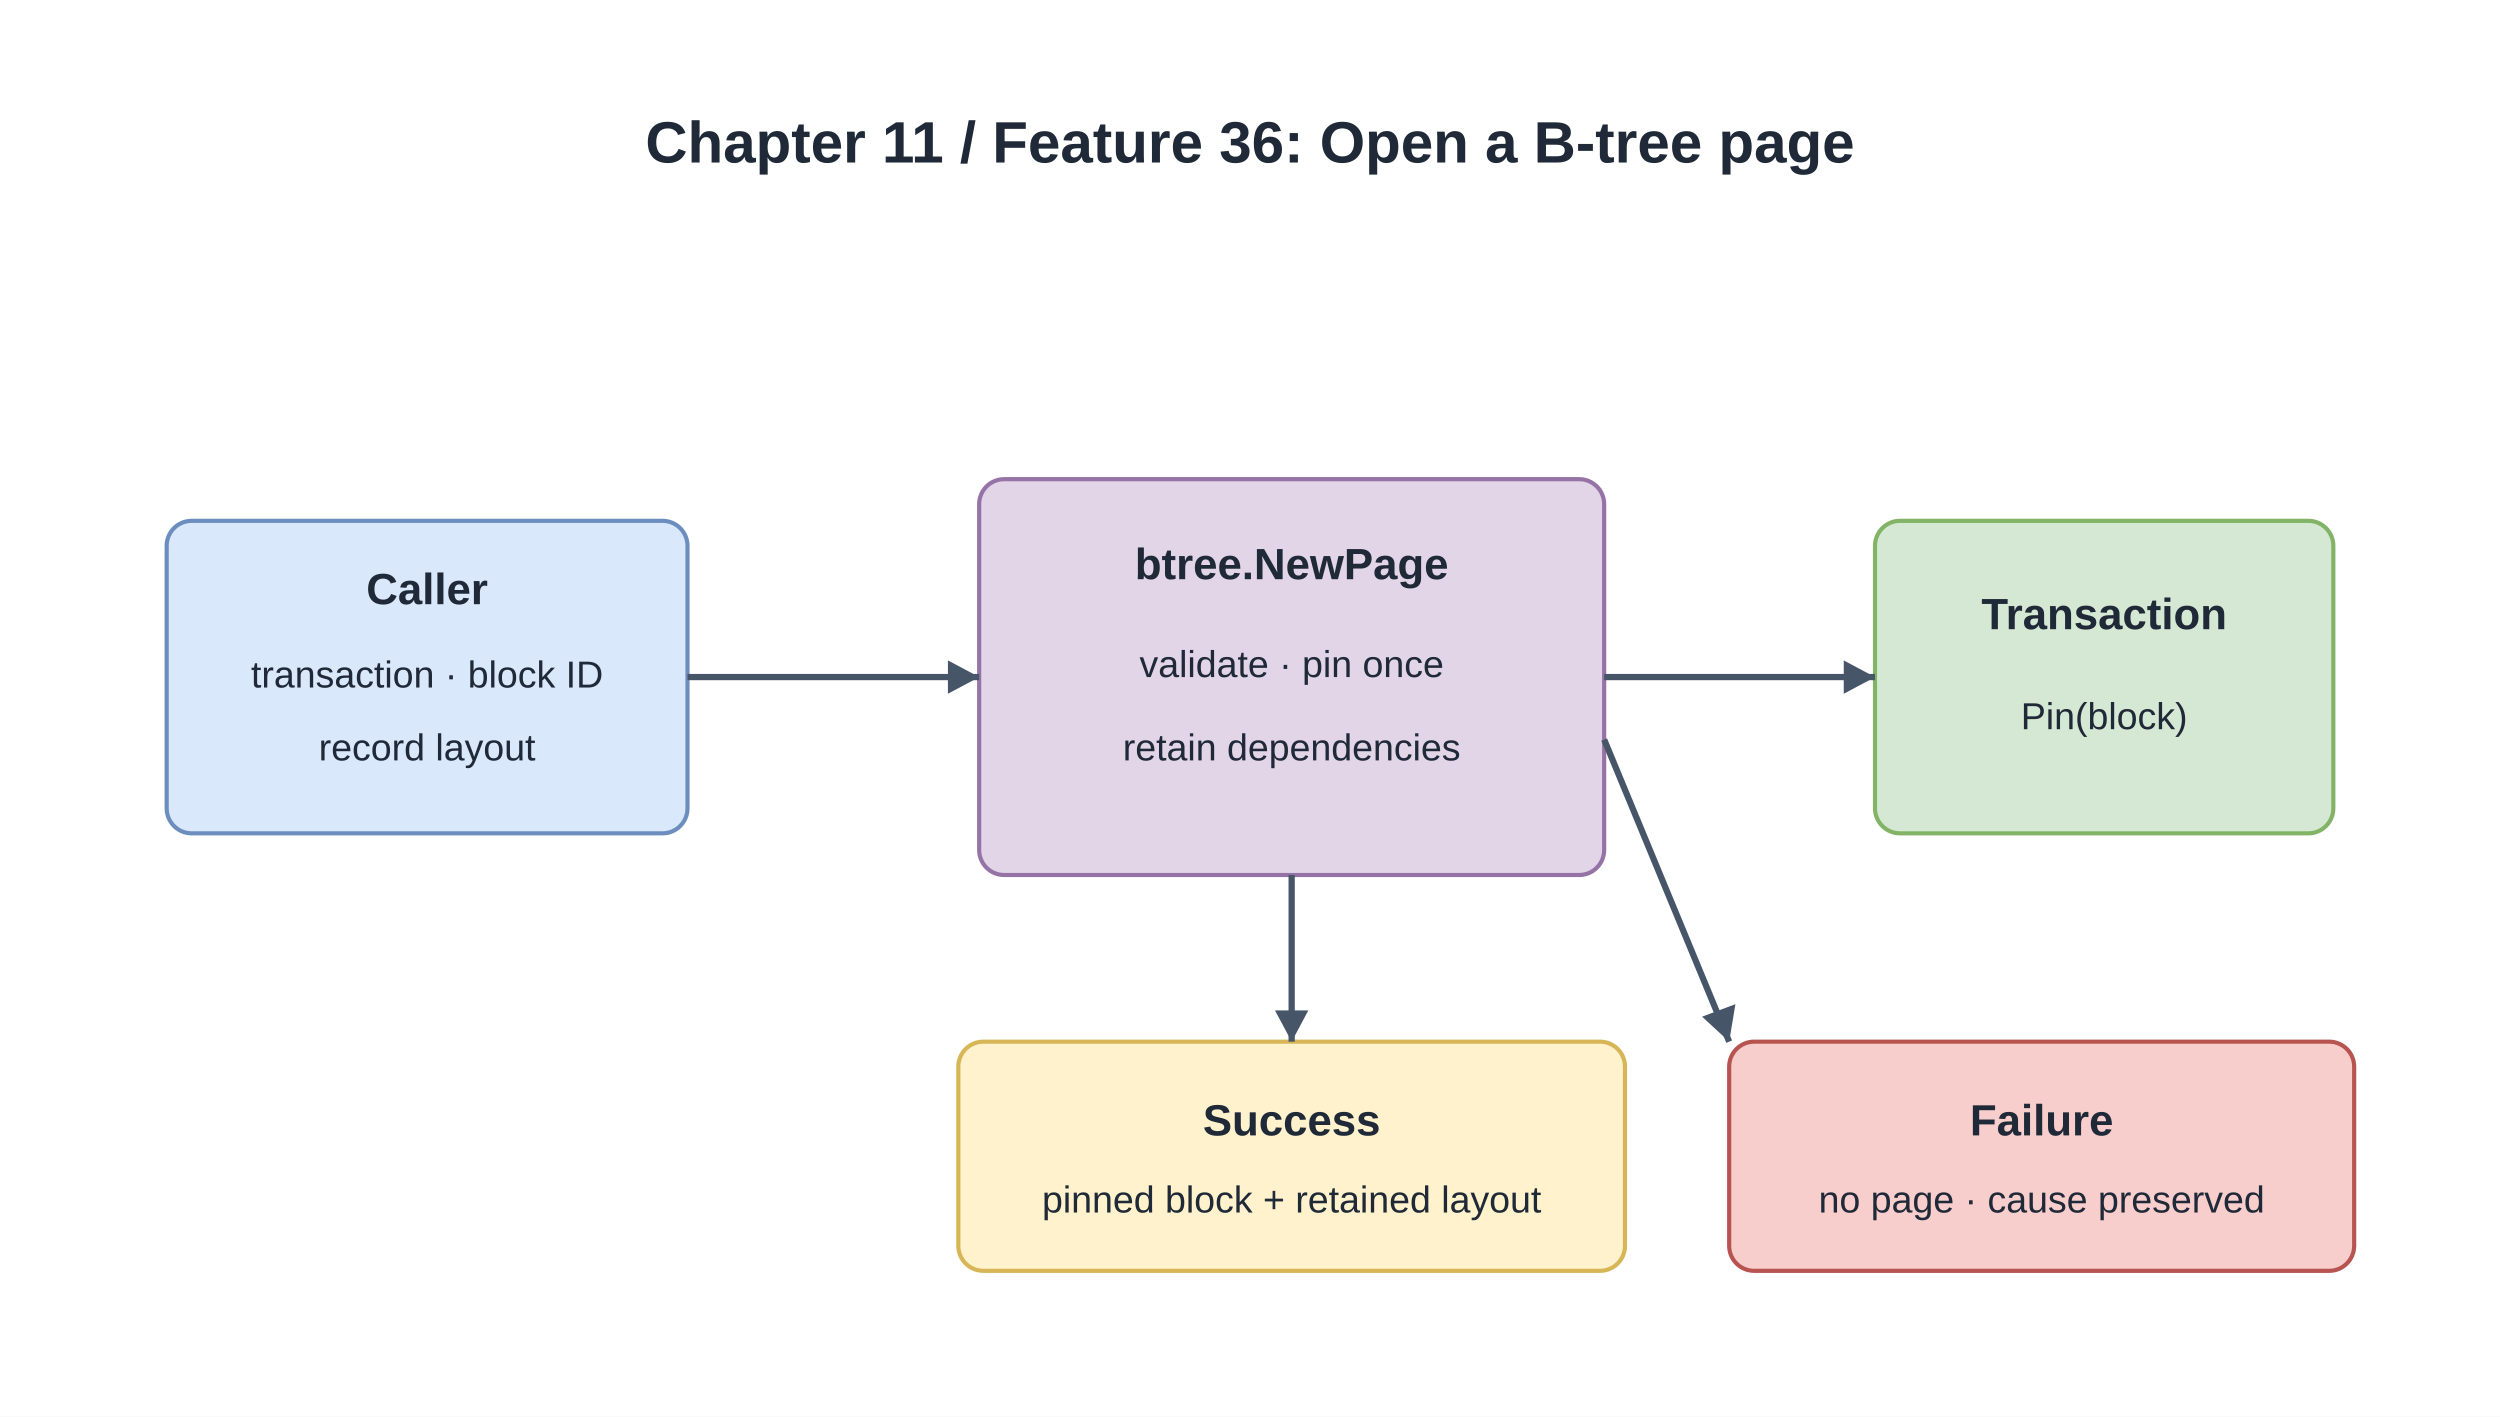
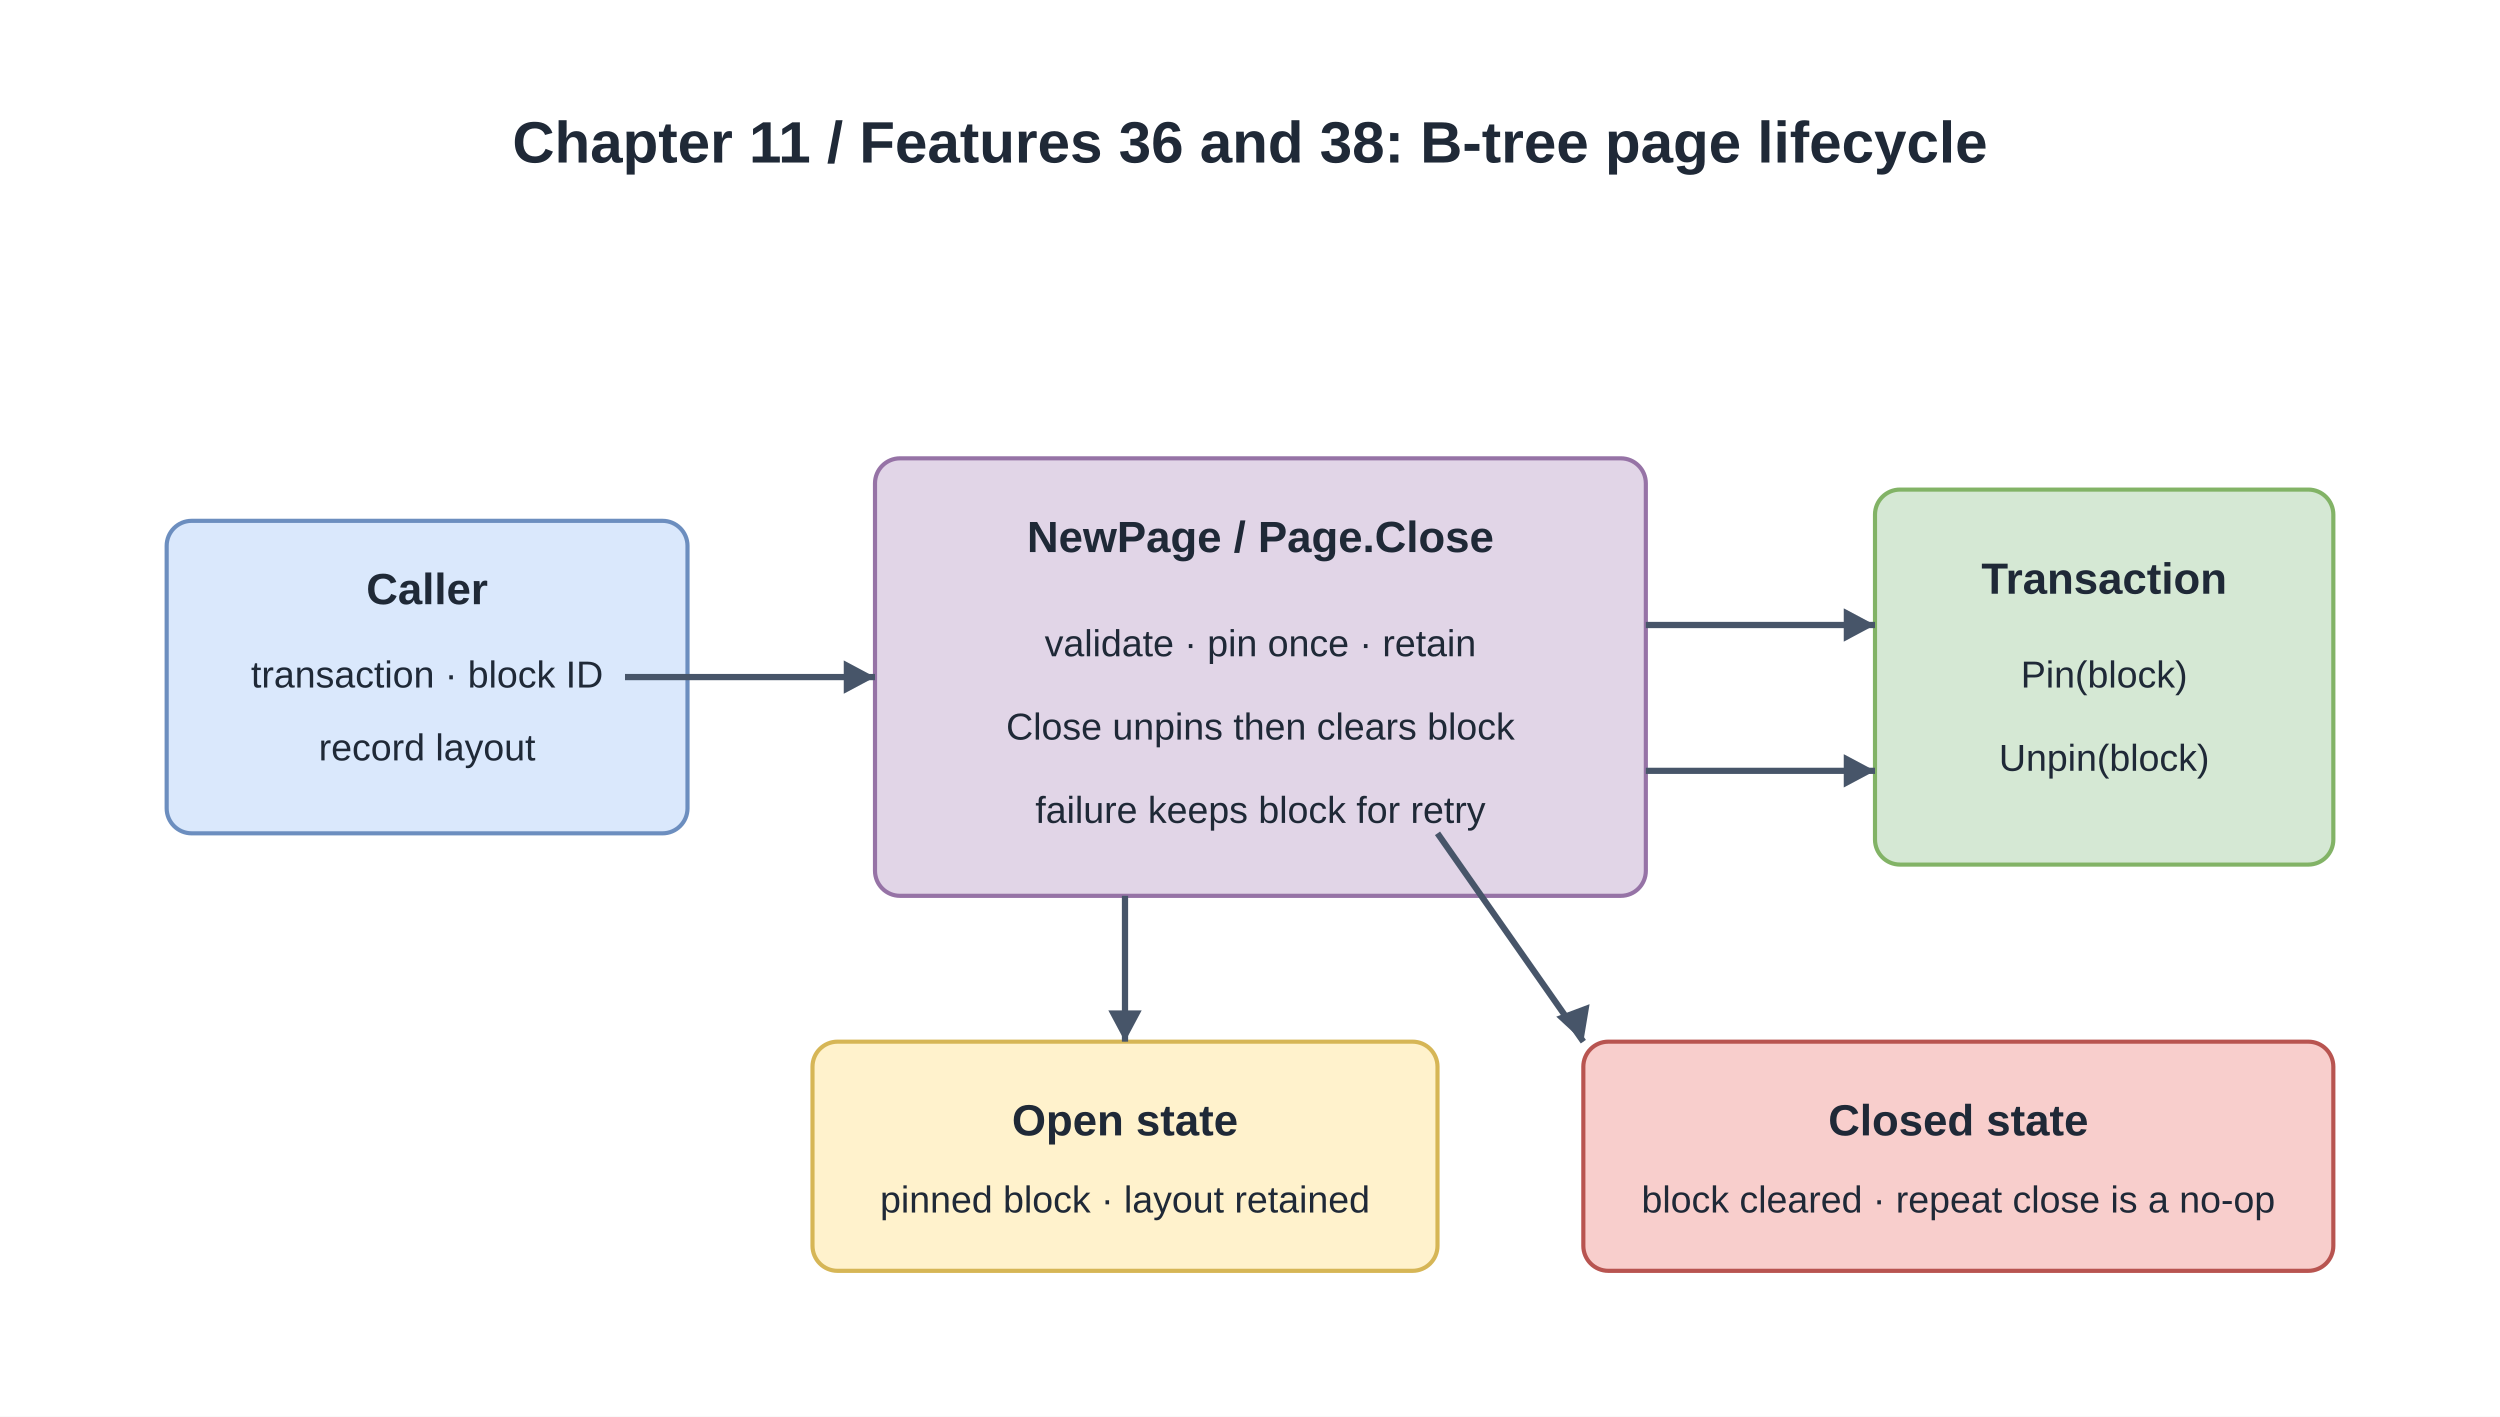
<svg xmlns="http://www.w3.org/2000/svg" width="1200" height="680" viewBox="0 0 1200 680" role="img" aria-labelledby="title desc">
  <style>.title{font-family:Arial,sans-serif;font-size:28px;font-weight:700;fill:#1f2937}.head{font-family:Arial,sans-serif;font-size:21px;font-weight:700;fill:#1f2937}.body{font-family:Arial,sans-serif;font-size:18px;fill:#1f2937}</style>
  <rect width="1200" height="680" fill="#fff" />
-   <text class="title" x="600" y="78" text-anchor="middle">Chapter 11 / Feature 36: Open a B-tree page</text>
+   <text class="title" x="600" y="78" text-anchor="middle">Chapter 11 / Features 36 and 38: B-tree page lifecycle</text>
  <rect x="80" y="250" width="250" height="150" rx="12" fill="#dae8fc" stroke="#6c8ebf" stroke-width="2" />
  <text class="head" x="205" y="290" text-anchor="middle">Caller</text>
  <text class="body" x="205" y="330" text-anchor="middle">transaction · block ID</text>
  <text class="body" x="205" y="365" text-anchor="middle">record layout</text>
-   <rect x="470" y="230" width="300" height="190" rx="12" fill="#e1d5e7" stroke="#9673a6" stroke-width="2" />
-   <text class="head" x="620" y="278" text-anchor="middle">btree.NewPage</text>
-   <text class="body" x="620" y="325" text-anchor="middle">validate · pin once</text>
-   <text class="body" x="620" y="365" text-anchor="middle">retain dependencies</text>
-   <rect x="900" y="250" width="220" height="150" rx="12" fill="#d5e8d4" stroke="#82b366" stroke-width="2" />
-   <text class="head" x="1010" y="302" text-anchor="middle">Transaction</text>
-   <text class="body" x="1010" y="350" text-anchor="middle">Pin(block)</text>
-   <rect x="460" y="500" width="320" height="110" rx="12" fill="#fff2cc" stroke="#d6b656" stroke-width="2" />
-   <text class="head" x="620" y="545" text-anchor="middle">Success</text>
-   <text class="body" x="620" y="582" text-anchor="middle">pinned block + retained layout</text>
-   <rect x="830" y="500" width="300" height="110" rx="12" fill="#f8cecc" stroke="#b85450" stroke-width="2" />
-   <text class="head" x="980" y="545" text-anchor="middle">Failure</text>
-   <text class="body" x="980" y="582" text-anchor="middle">no page · cause preserved</text>
-   <path d="M330 325H470 M770 325H900 M620 420V500 M770 355L830 500" fill="none" stroke="#475569" stroke-width="3" />
-   <polygon points="470,325 455,317 455,333" fill="#475569" />
-   <polygon points="900,325 885,317 885,333" fill="#475569" />
-   <polygon points="620,500 612,485 628,485" fill="#475569" />
-   <polygon points="830,500 817,488 833,482" fill="#475569" />
+   <rect x="420" y="220" width="370" height="210" rx="12" fill="#e1d5e7" stroke="#9673a6" stroke-width="2" />
+   <text class="head" x="605" y="265" text-anchor="middle">NewPage / Page.Close</text>
+   <text class="body" x="605" y="315" text-anchor="middle">validate · pin once · retain</text>
+   <text class="body" x="605" y="355" text-anchor="middle">Close unpins then clears block</text>
+   <text class="body" x="605" y="395" text-anchor="middle">failure keeps block for retry</text>
+   <rect x="900" y="235" width="220" height="180" rx="12" fill="#d5e8d4" stroke="#82b366" stroke-width="2" />
+   <text class="head" x="1010" y="285" text-anchor="middle">Transaction</text>
+   <text class="body" x="1010" y="330" text-anchor="middle">Pin(block)</text>
+   <text class="body" x="1010" y="370" text-anchor="middle">Unpin(block)</text>
+   <rect x="390" y="500" width="300" height="110" rx="12" fill="#fff2cc" stroke="#d6b656" stroke-width="2" />
+   <text class="head" x="540" y="545" text-anchor="middle">Open state</text>
+   <text class="body" x="540" y="582" text-anchor="middle">pinned block · layout retained</text>
+   <rect x="760" y="500" width="360" height="110" rx="12" fill="#f8cecc" stroke="#b85450" stroke-width="2" />
+   <text class="head" x="940" y="545" text-anchor="middle">Closed state</text>
+   <text class="body" x="940" y="582" text-anchor="middle">block cleared · repeat close is a no-op</text>
+   <path d="M300 325H420 M790 300H900 M790 370H900 M540 430V500 M690 400L760 500" fill="none" stroke="#475569" stroke-width="3" />
+   <polygon points="420,325 405,317 405,333" fill="#475569" />
+   <polygon points="900,300 885,292 885,308" fill="#475569" />
+   <polygon points="900,370 885,362 885,378" fill="#475569" />
+   <polygon points="540,500 532,485 548,485" fill="#475569" />
+   <polygon points="760,500 747,488 763,482" fill="#475569" />
</svg>
